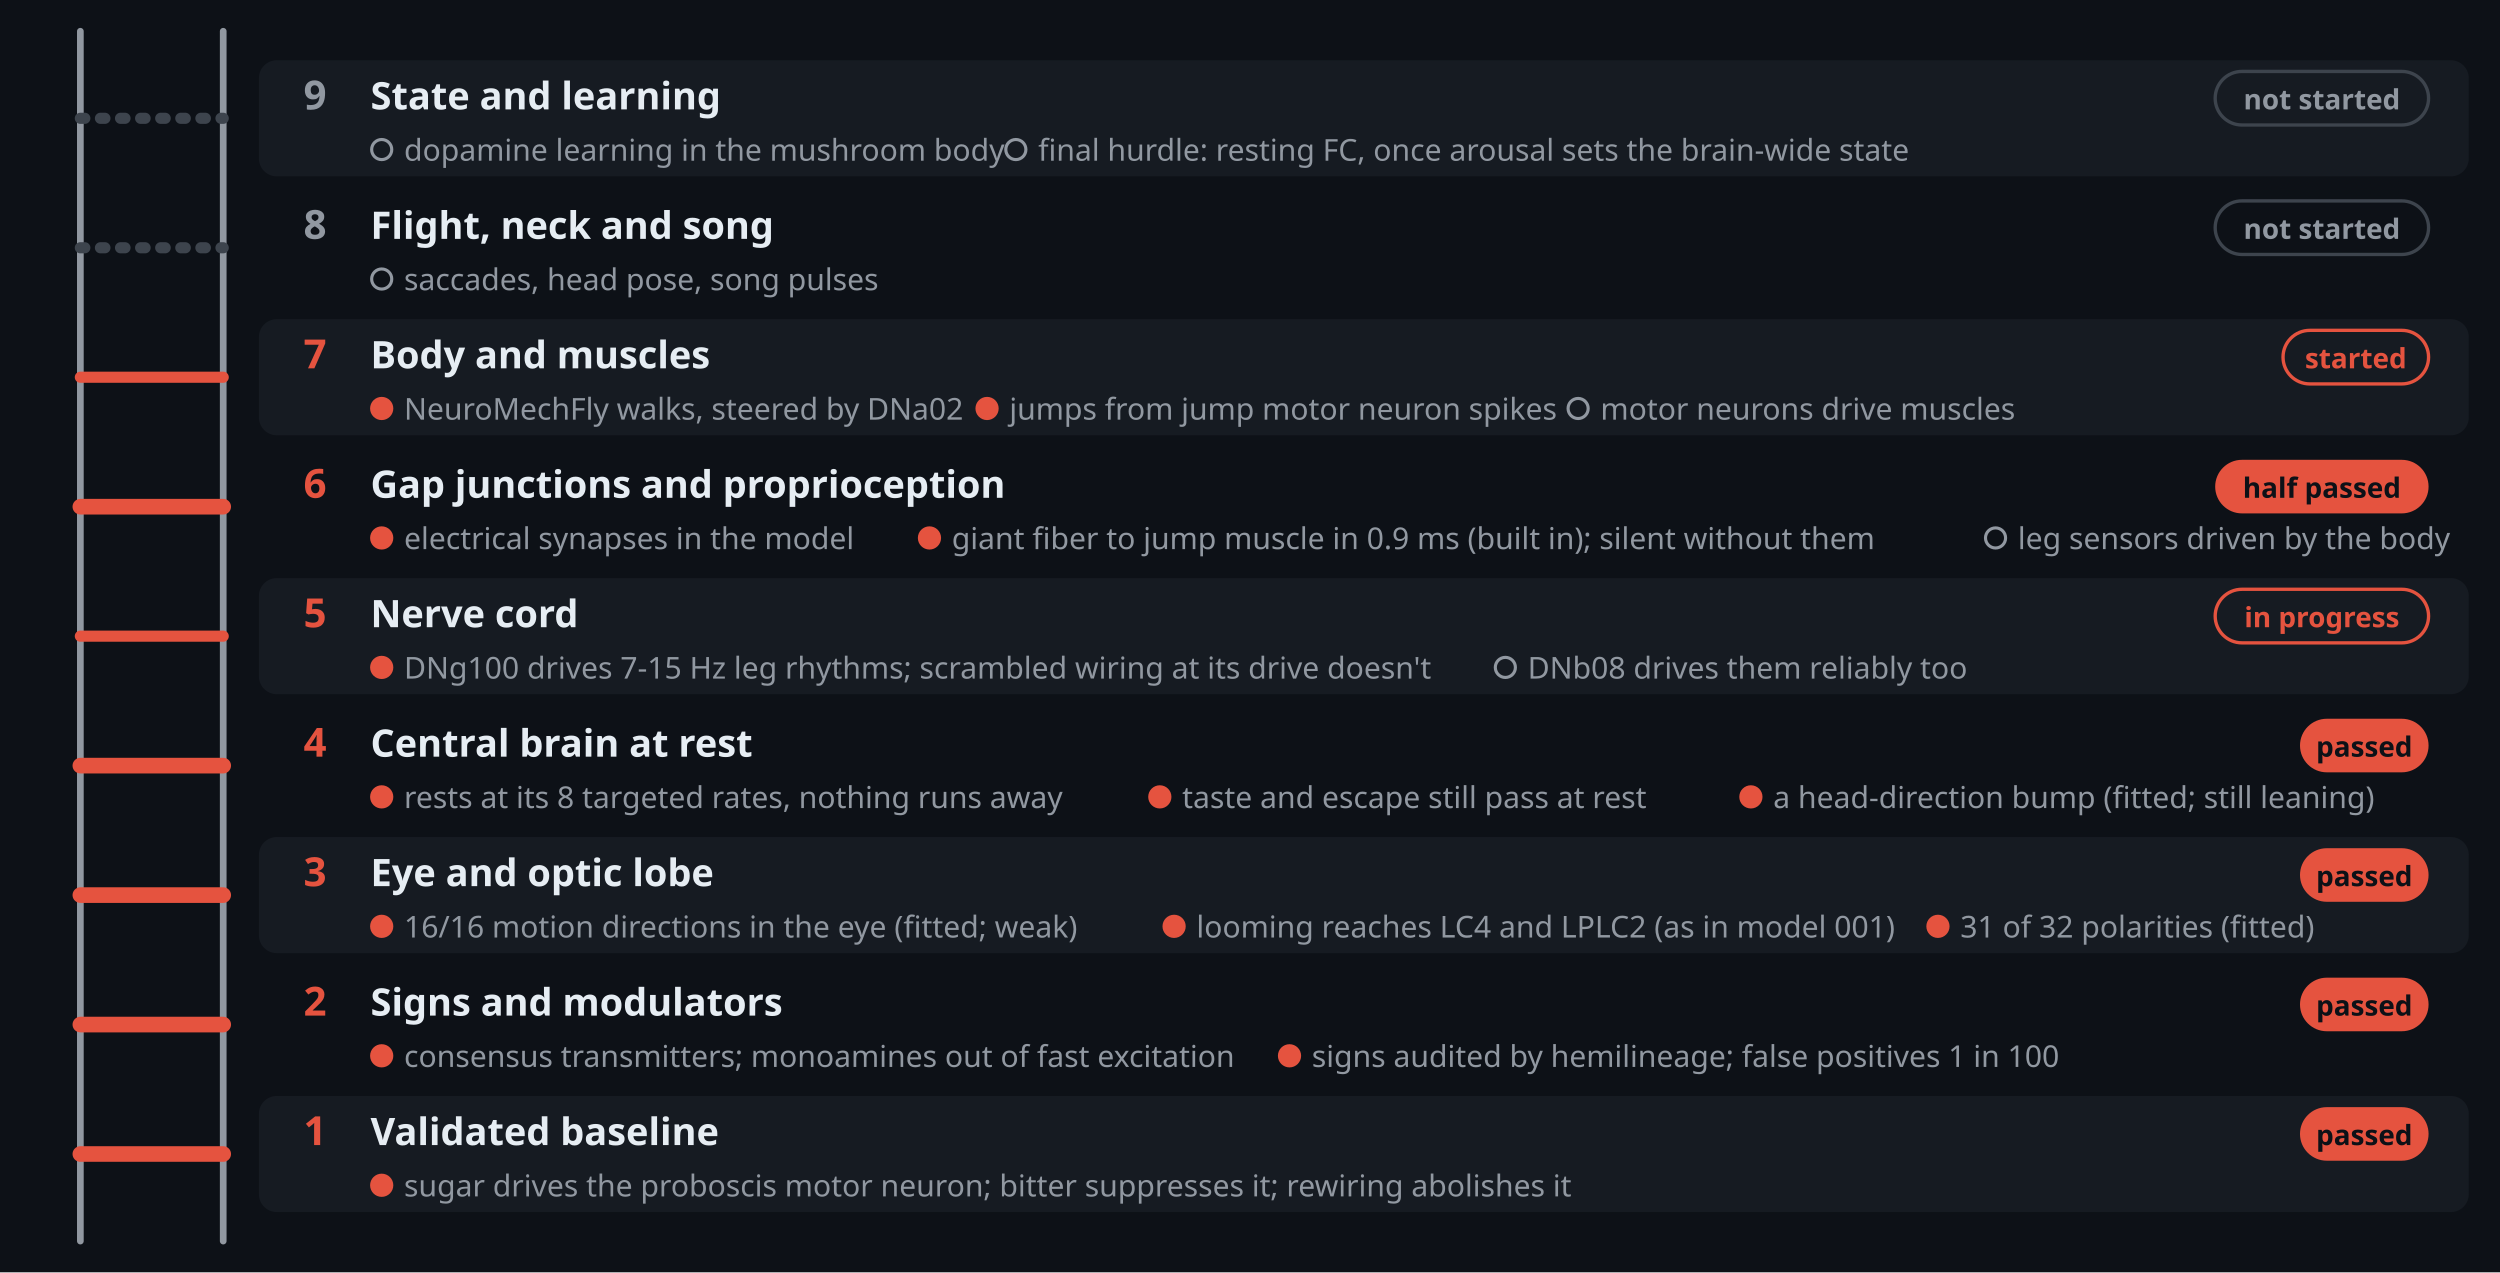
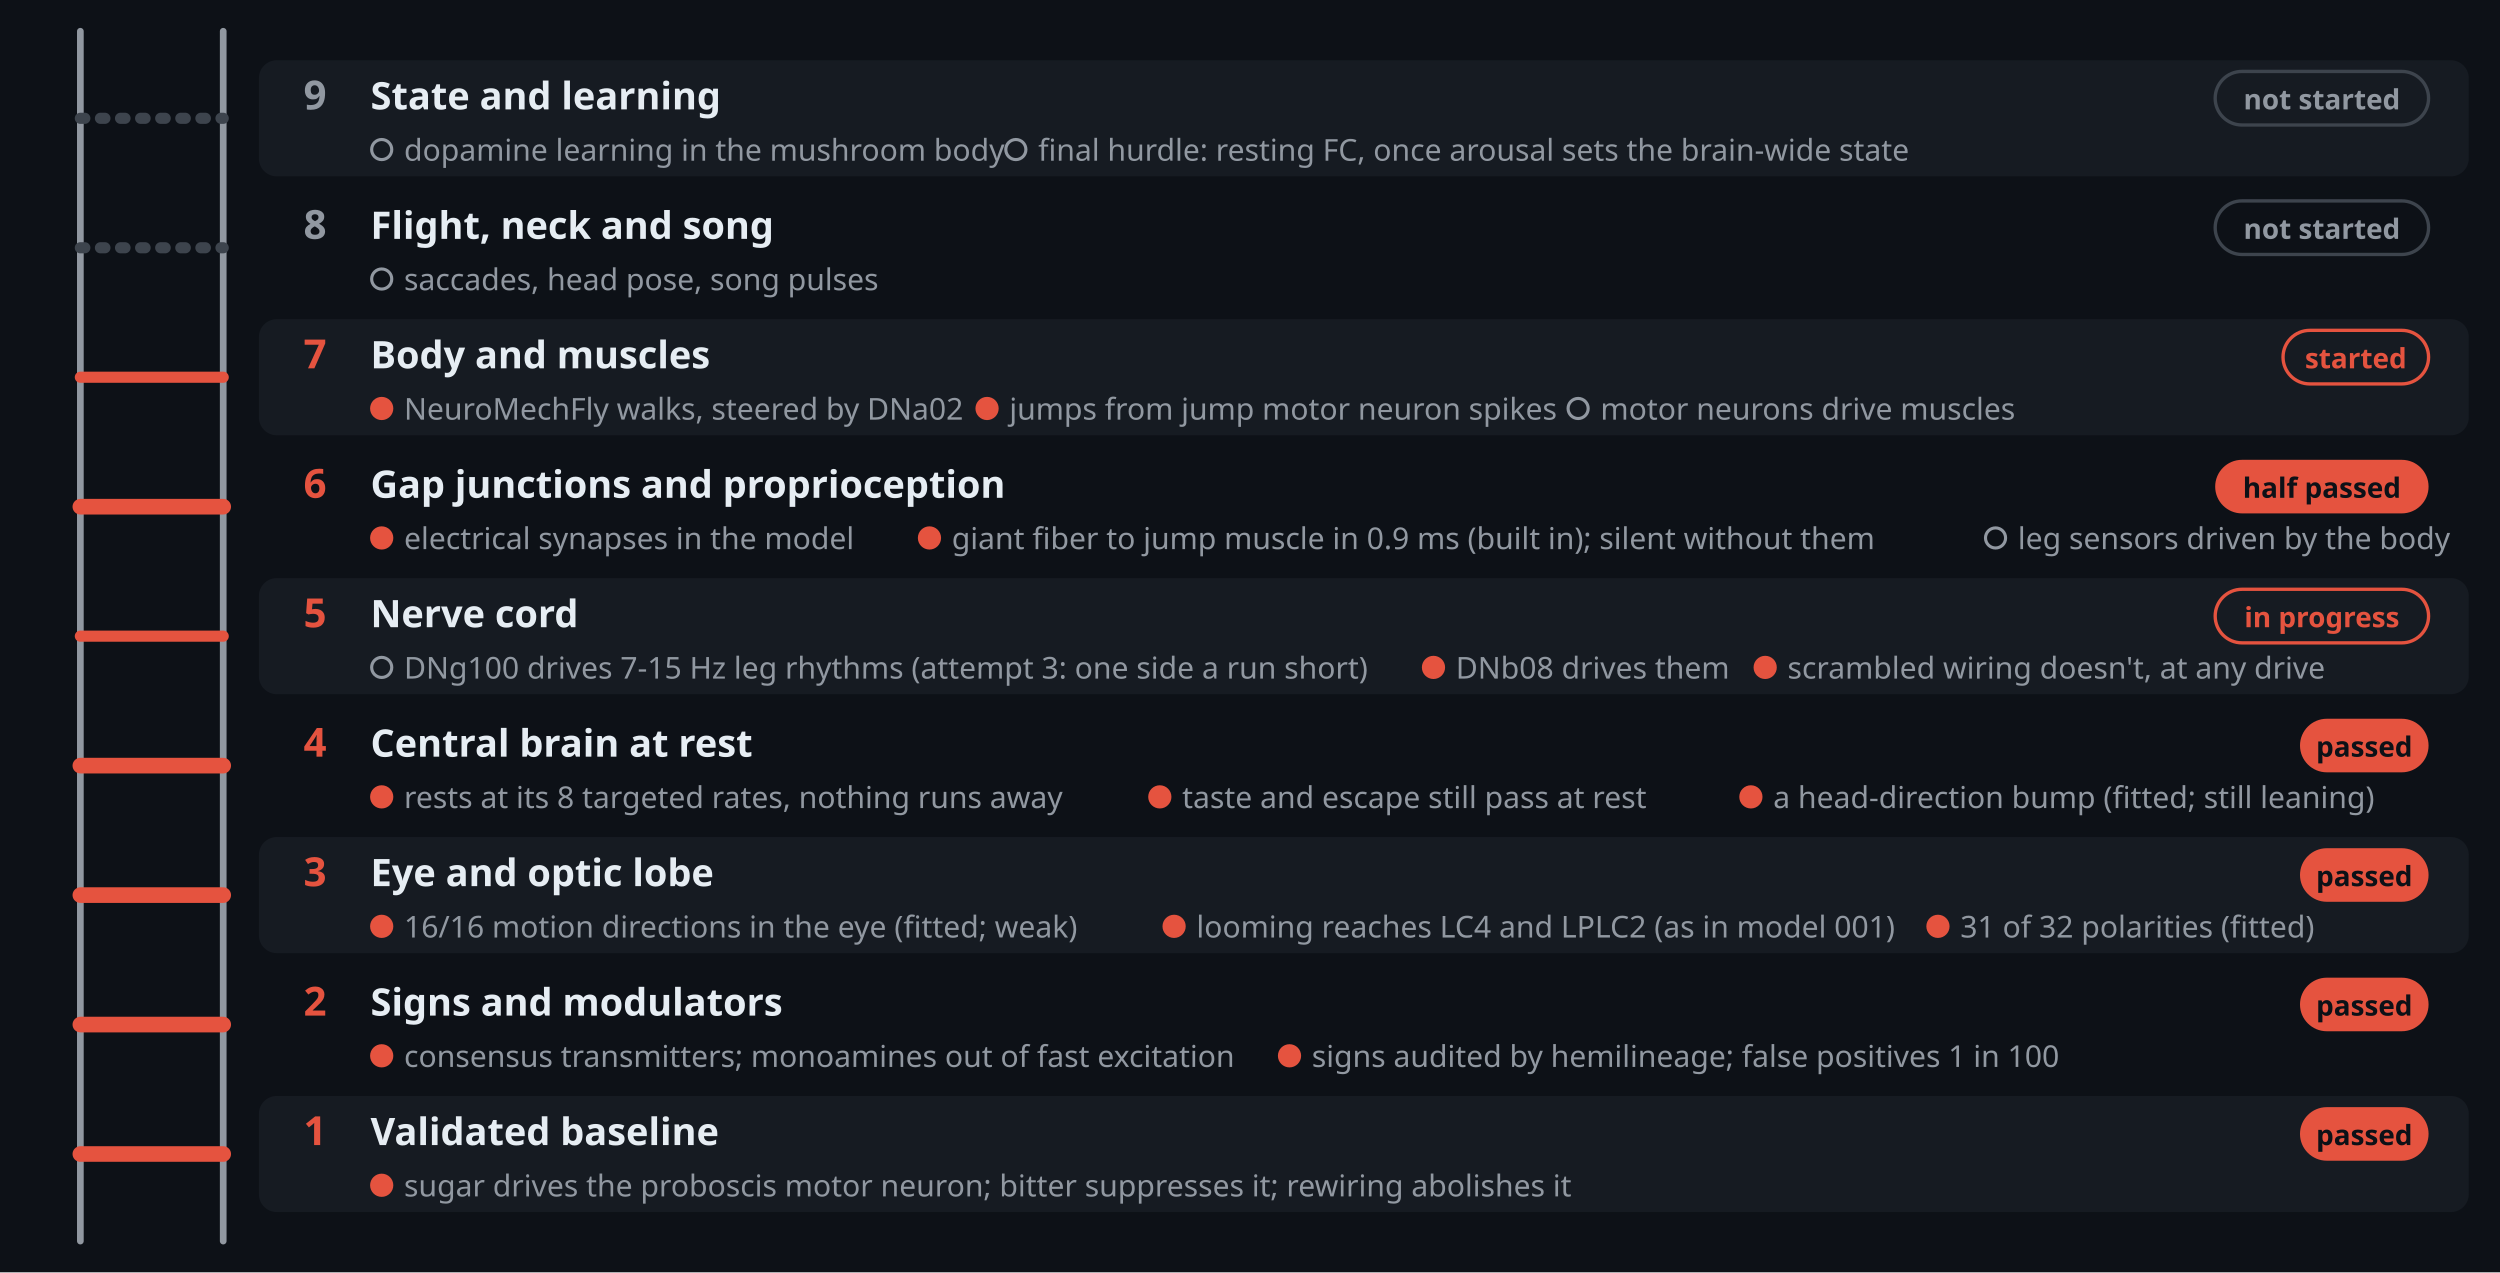
<svg xmlns="http://www.w3.org/2000/svg" width="1120" height="570" viewBox="0 0 1120 570" role="img" aria-labelledby="t">
  <style>
    text { font-family: -apple-system, BlinkMacSystemFont, 'Segoe UI', 'Noto Sans', Helvetica, Arial, sans-serif; }
    .num { font-size: 18px; font-weight: 700; font-variant-numeric: tabular-nums; }
    .name { font-size: 17px; font-weight: 600; fill: #e6edf3; }
    .mark { font-size: 13.5px; fill: #9198a1; }
    .pill { font-size: 12.5px; font-weight: 600; }
    </style>
  <rect width="1120" height="570" fill="#0d1117" />
  <path d="M36 14V556M100 14V556" stroke="#9198a1" stroke-width="3" stroke-linecap="round" />
  <g>
    <rect x="116" y="491.0" width="990" height="52" rx="8" fill="#161b22" />
    <path d="M36 517.0H100" stroke="#e5533f" stroke-width="7" stroke-linecap="round" />
    <text x="136" y="513.0" class="num" fill="#e5533f">1</text>
    <text x="166" y="513.0" class="name">Validated baseline</text>
    <rect x="1030.4" y="496.0" width="57.6" height="24" rx="12" fill="#e5533f" />
    <text x="1059.2" y="513.0" class="pill" fill="#0d1117" text-anchor="middle">passed</text>
    <circle cx="171.0" cy="531.0" r="4.5" fill="#e5533f" stroke="#e5533f" stroke-width="1.4" />
    <text x="181.0" y="536.0" class="mark">sugar drives the proboscis motor neuron; bitter suppresses it; rewiring abolishes it</text>
  </g>
  <g>
    <path d="M36 459.0H100" stroke="#e5533f" stroke-width="7" stroke-linecap="round" />
    <text x="136" y="455.0" class="num" fill="#e5533f">2</text>
    <text x="166" y="455.0" class="name">Signs and modulators</text>
    <rect x="1030.4" y="438.0" width="57.6" height="24" rx="12" fill="#e5533f" />
    <text x="1059.2" y="455.0" class="pill" fill="#0d1117" text-anchor="middle">passed</text>
    <circle cx="171.0" cy="473.0" r="4.5" fill="#e5533f" stroke="#e5533f" stroke-width="1.4" />
    <text x="181.0" y="478.0" class="mark">consensus transmitters; monoamines out of fast excitation</text>
    <circle cx="577.7" cy="473.0" r="4.5" fill="#e5533f" stroke="#e5533f" stroke-width="1.4" />
    <text x="587.7" y="478.0" class="mark">signs audited by hemilineage; false positives 1 in 100</text>
  </g>
  <g>
    <rect x="116" y="375.0" width="990" height="52" rx="8" fill="#161b22" />
    <path d="M36 401.0H100" stroke="#e5533f" stroke-width="7" stroke-linecap="round" />
    <text x="136" y="397.0" class="num" fill="#e5533f">3</text>
    <text x="166" y="397.0" class="name">Eye and optic lobe</text>
    <rect x="1030.4" y="380.0" width="57.6" height="24" rx="12" fill="#e5533f" />
    <text x="1059.2" y="397.0" class="pill" fill="#0d1117" text-anchor="middle">passed</text>
    <circle cx="171.0" cy="415.0" r="4.5" fill="#e5533f" stroke="#e5533f" stroke-width="1.4" />
    <text x="181.0" y="420.0" class="mark">16/16 motion directions in the eye (fitted; weak)</text>
    <circle cx="526.0" cy="415.0" r="4.5" fill="#e5533f" stroke="#e5533f" stroke-width="1.4" />
    <text x="536.0" y="420.0" class="mark">looming reaches LC4 and LPLC2 (as in model 001)</text>
    <circle cx="868.2" cy="415.0" r="4.5" fill="#e5533f" stroke="#e5533f" stroke-width="1.4" />
    <text x="878.2" y="420.0" class="mark">31 of 32 polarities (fitted)</text>
  </g>
  <g>
    <path d="M36 343.0H100" stroke="#e5533f" stroke-width="7" stroke-linecap="round" />
    <text x="136" y="339.0" class="num" fill="#e5533f">4</text>
    <text x="166" y="339.0" class="name">Central brain at rest</text>
    <rect x="1030.4" y="322.0" width="57.6" height="24" rx="12" fill="#e5533f" />
    <text x="1059.2" y="339.0" class="pill" fill="#0d1117" text-anchor="middle">passed</text>
    <circle cx="171.0" cy="357.0" r="4.5" fill="#e5533f" stroke="#e5533f" stroke-width="1.4" />
    <text x="181.0" y="362.0" class="mark">rests at its 8 targeted rates, nothing runs away</text>
    <circle cx="519.6" cy="357.0" r="4.5" fill="#e5533f" stroke="#e5533f" stroke-width="1.4" />
    <text x="529.6" y="362.0" class="mark">taste and escape still pass at rest</text>
    <circle cx="784.4" cy="357.0" r="4.5" fill="#e5533f" stroke="#e5533f" stroke-width="1.4" />
    <text x="794.4" y="362.0" class="mark">a head-direction bump (fitted; still leaning)</text>
  </g>
  <g>
    <rect x="116" y="259.0" width="990" height="52" rx="8" fill="#161b22" />
    <path d="M36 285.0H100" stroke="#e5533f" stroke-width="5" stroke-linecap="round" />
    <text x="136" y="281.0" class="num" fill="#e5533f">5</text>
    <text x="166" y="281.0" class="name">Nerve cord</text>
    <rect x="992.4" y="264.0" width="95.6" height="24" rx="12" fill="none" stroke="#e5533f" stroke-width="1.5" />
    <text x="1040.2" y="281.0" class="pill" fill="#e5533f" text-anchor="middle">in progress</text>
-     <circle cx="171.0" cy="299.0" r="4.5" fill="#e5533f" stroke="#e5533f" stroke-width="1.4" />
-     <text x="181.0" y="304.0" class="mark">DNg100 drives 7-15 Hz leg rhythms; scrambled wiring at its drive doesn't</text>
-     <circle cx="674.4" cy="299.0" r="4.5" fill="none" stroke="#9198a1" stroke-width="1.4" />
-     <text x="684.4" y="304.0" class="mark">DNb08 drives them reliably too</text>
+     <circle cx="171.0" cy="299.0" r="4.5" fill="none" stroke="#9198a1" stroke-width="1.4" />
+     <text x="181.0" y="304.0" class="mark">DNg100 drives 7-15 Hz leg rhythms (attempt 3: one side a run short)</text>
+     <circle cx="642.2" cy="299.0" r="4.5" fill="#e5533f" stroke="#e5533f" stroke-width="1.4" />
+     <text x="652.2" y="304.0" class="mark">DNb08 drives them</text>
+     <circle cx="790.8" cy="299.0" r="4.5" fill="#e5533f" stroke="#e5533f" stroke-width="1.4" />
+     <text x="800.8" y="304.0" class="mark">scrambled wiring doesn't, at any drive</text>
  </g>
  <g>
    <path d="M36 227.0H100" stroke="#e5533f" stroke-width="7" stroke-linecap="round" />
    <text x="136" y="223.0" class="num" fill="#e5533f">6</text>
    <text x="166" y="223.0" class="name">Gap junctions and proprioception</text>
    <rect x="992.4" y="206.0" width="95.6" height="24" rx="12" fill="#e5533f" />
    <text x="1040.2" y="223.0" class="pill" fill="#0d1117" text-anchor="middle">half passed</text>
    <circle cx="171.0" cy="241.0" r="4.5" fill="#e5533f" stroke="#e5533f" stroke-width="1.4" />
    <text x="181.0" y="246.0" class="mark">electrical synapses in the model</text>
    <circle cx="416.4" cy="241.0" r="4.5" fill="#e5533f" stroke="#e5533f" stroke-width="1.4" />
    <text x="426.4" y="246.0" class="mark">giant fiber to jump muscle in 0.9 ms (built in); silent without them</text>
    <circle cx="894.0" cy="241.0" r="4.5" fill="none" stroke="#9198a1" stroke-width="1.4" />
    <text x="904.0" y="246.0" class="mark">leg sensors driven by the body</text>
  </g>
  <g>
    <rect x="116" y="143.0" width="990" height="52" rx="8" fill="#161b22" />
    <path d="M36 169.0H100" stroke="#e5533f" stroke-width="5" stroke-linecap="round" />
    <text x="136" y="165.0" class="num" fill="#e5533f">7</text>
    <text x="166" y="165.0" class="name">Body and muscles</text>
    <rect x="1022.8" y="148.0" width="65.2" height="24" rx="12" fill="none" stroke="#e5533f" stroke-width="1.5" />
    <text x="1055.4" y="165.0" class="pill" fill="#e5533f" text-anchor="middle">started</text>
    <circle cx="171.0" cy="183.0" r="4.5" fill="#e5533f" stroke="#e5533f" stroke-width="1.4" />
    <text x="181.0" y="188.0" class="mark">NeuroMechFly walks, steered by DNa02</text>
    <circle cx="442.2" cy="183.0" r="4.5" fill="#e5533f" stroke="#e5533f" stroke-width="1.4" />
    <text x="452.2" y="188.0" class="mark">jumps from jump motor neuron spikes</text>
    <circle cx="707.0" cy="183.0" r="4.5" fill="none" stroke="#9198a1" stroke-width="1.4" />
    <text x="717.0" y="188.0" class="mark">motor neurons drive muscles</text>
  </g>
  <g>
    <path d="M36 111.0H100" stroke="#3d444d" stroke-width="5" stroke-linecap="round" stroke-dasharray="2 7" />
    <text x="136" y="107.0" class="num" fill="#9198a1">8</text>
    <text x="166" y="107.0" class="name">Flight, neck and song</text>
    <rect x="992.4" y="90.0" width="95.6" height="24" rx="12" fill="none" stroke="#3d444d" stroke-width="1.5" />
    <text x="1040.2" y="107.0" class="pill" fill="#9198a1" text-anchor="middle">not started</text>
    <circle cx="171.0" cy="125.0" r="4.5" fill="none" stroke="#9198a1" stroke-width="1.4" />
    <text x="181.0" y="130.0" class="mark">saccades, head pose, song pulses</text>
  </g>
  <g>
    <rect x="116" y="27.0" width="990" height="52" rx="8" fill="#161b22" />
    <path d="M36 53.0H100" stroke="#3d444d" stroke-width="5" stroke-linecap="round" stroke-dasharray="2 7" />
    <text x="136" y="49.0" class="num" fill="#9198a1">9</text>
    <text x="166" y="49.0" class="name">State and learning</text>
    <rect x="992.4" y="32.0" width="95.6" height="24" rx="12" fill="none" stroke="#3d444d" stroke-width="1.5" />
    <text x="1040.2" y="49.0" class="pill" fill="#9198a1" text-anchor="middle">not started</text>
    <circle cx="171.0" cy="67.0" r="4.5" fill="none" stroke="#9198a1" stroke-width="1.4" />
    <text x="181.0" y="72.0" class="mark">dopamine learning in the mushroom body</text>
    <circle cx="455.1" cy="67.0" r="4.5" fill="none" stroke="#9198a1" stroke-width="1.4" />
    <text x="465.1" y="72.0" class="mark">final hurdle: resting FC, once arousal sets the brain-wide state</text>
  </g>
</svg>
